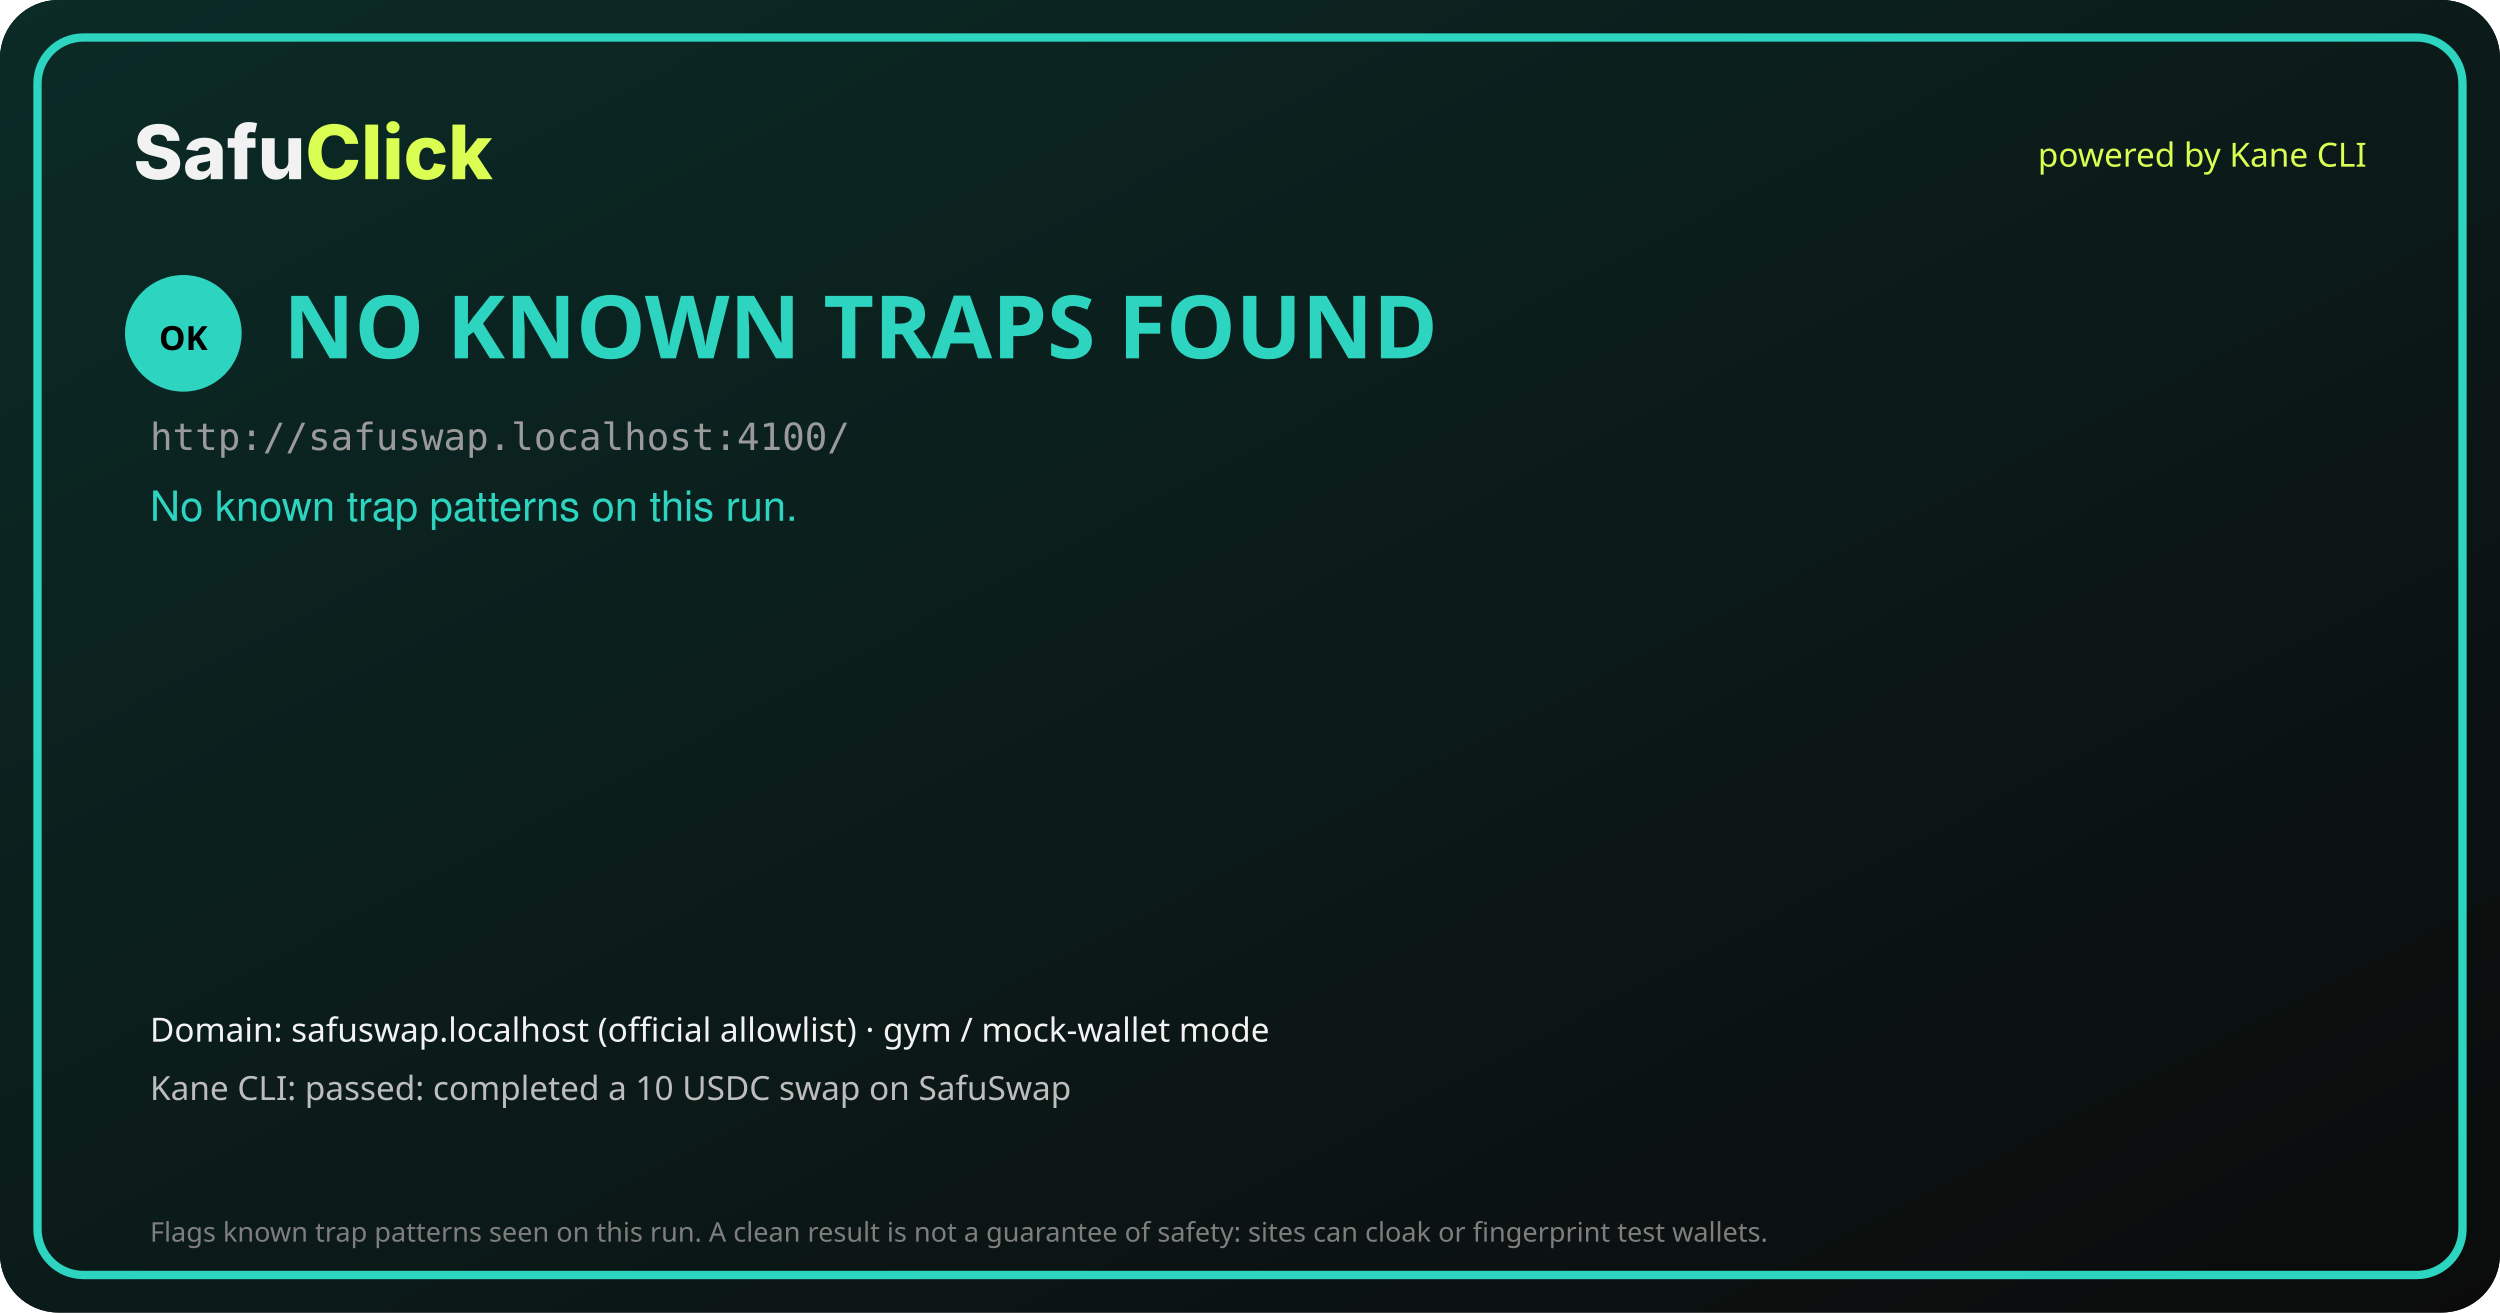
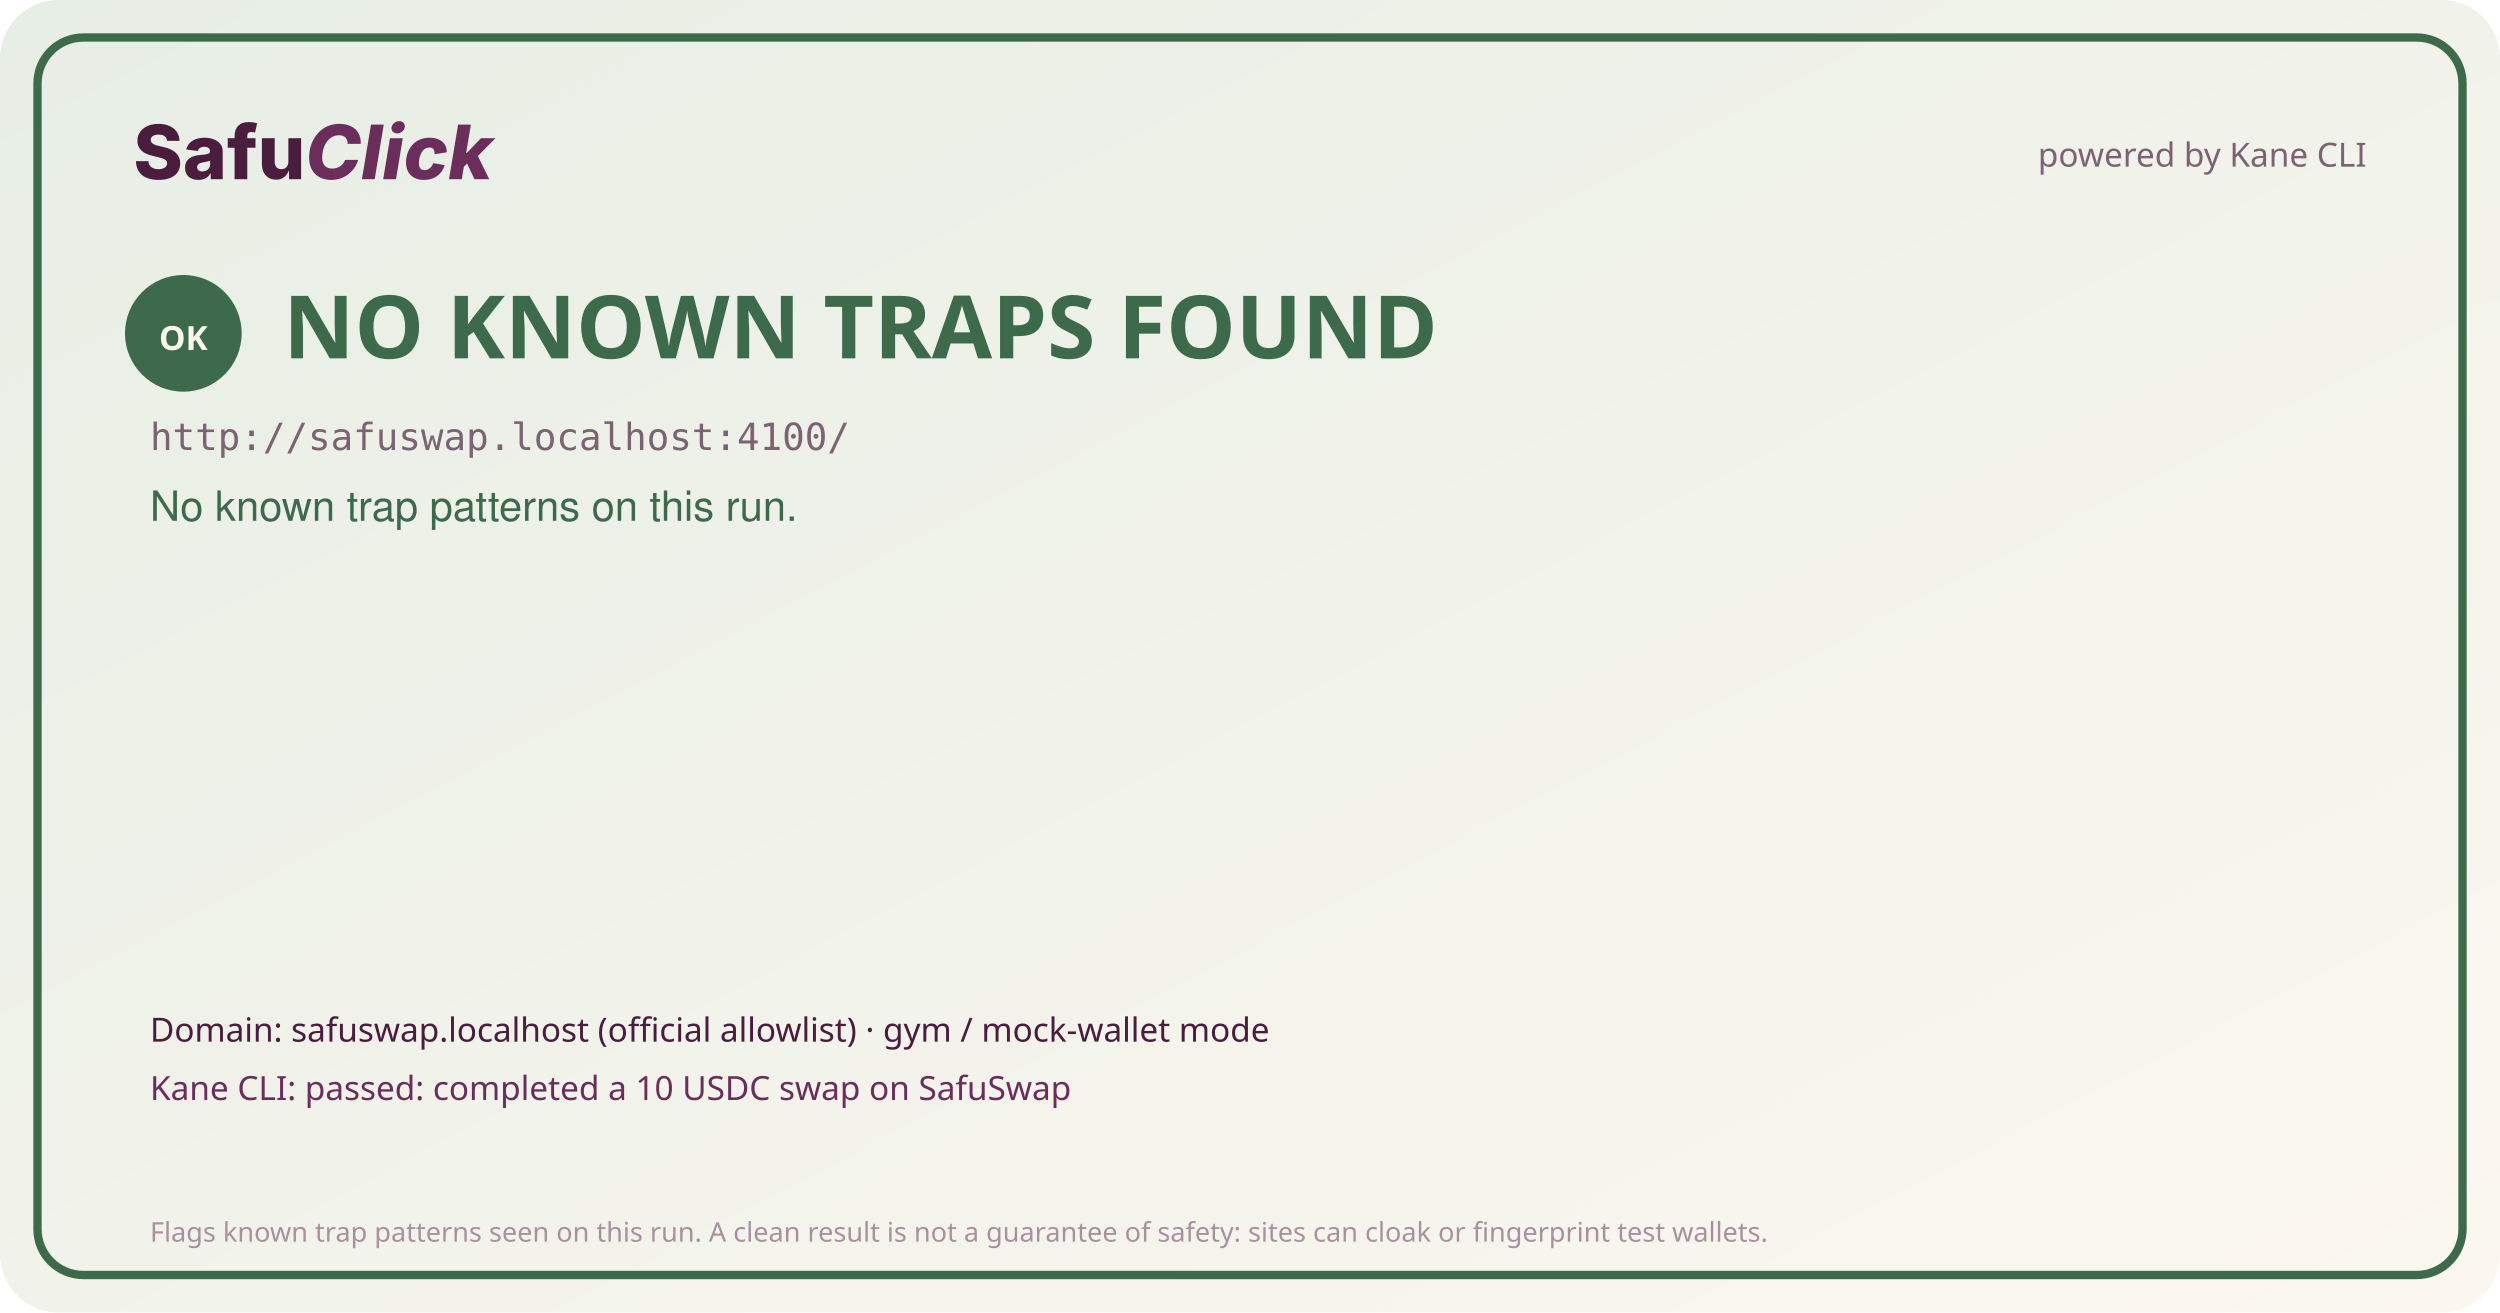
- <svg xmlns="http://www.w3.org/2000/svg" width="1200" height="630" viewBox="0 0 1200 630" font-family="Inter Tight, ui-sans-serif, system-ui, -apple-system, Segoe UI, Helvetica, Arial, sans-serif">
+ <svg xmlns="http://www.w3.org/2000/svg" width="1200" height="630" viewBox="0 0 1200 630" font-family="ui-sans-serif, system-ui, -apple-system, Segoe UI, Helvetica, Arial, sans-serif">
  <defs>
    <linearGradient id="bg" x1="0" y1="0" x2="1" y2="1">
-       <stop offset="0%" stop-color="#0B2B27" />
-       <stop offset="100%" stop-color="#0B0B0B" />
+       <stop offset="0%" stop-color="#E7EEE5" />
+       <stop offset="100%" stop-color="#FBF7EF" />
    </linearGradient>
  </defs>
-   <rect width="1200" height="630" rx="28" fill="#000000" />
  <rect width="1200" height="630" rx="28" fill="url(#bg)" />
-   <rect x="18" y="18" width="1164" height="594" rx="22" fill="none" stroke="#2DD4BF" stroke-width="4" />
-   <text x="64" y="86" font-family="ui-sans-serif, system-ui, -apple-system, sans-serif" font-size="36" font-weight="800" fill="#F2F2F2">Safu<tspan fill="#DAFF52">Click</tspan>
+   <rect x="18" y="18" width="1164" height="594" rx="22" fill="none" stroke="#3E6A4C" stroke-width="4" />
+   <text x="64" y="86" font-family="ui-sans-serif, system-ui, -apple-system, sans-serif" font-size="36" font-weight="800" fill="#4A1D3F">Safu<tspan fill="#6B2D5C" font-style="italic">Click</tspan>
  </text>
-   <text x="1136" y="80" text-anchor="end" font-family="ui-sans-serif, system-ui, sans-serif" font-size="16" fill="#DAFF52">powered by Kane CLI</text>
-   <circle cx="88" cy="160" r="28" fill="#2DD4BF" />
-   <text x="88" y="168" text-anchor="middle" font-family="ui-sans-serif, system-ui, sans-serif" font-size="16" font-weight="800" fill="#000000">OK</text>
-   <text x="136" y="172" font-family="ui-sans-serif, system-ui, sans-serif" font-size="42" font-weight="900" fill="#2DD4BF">NO KNOWN TRAPS FOUND</text>
-   <text x="72" y="216" font-family="IBM Plex Mono, ui-monospace, SFMono-Regular, Menlo, monospace" font-size="18" fill="#9A9A9A">http://safuswap.localhost:4100/</text>
-   <text x="72" y="250" font-size="20" fill="#2DD4BF">No known trap patterns on this run.</text>
-   <text x="72" y="500" font-family="ui-sans-serif, system-ui, sans-serif" font-size="16" fill="#F2F2F2">Domain: safuswap.localhost (official allowlist)  ·  gym / mock-wallet mode</text>
-   <text x="72" y="528" font-family="ui-sans-serif, system-ui, sans-serif" font-size="16" fill="#BDBDBD">Kane CLI: passed: completed a 10 USDC swap on SafuSwap</text>
-   <text x="72" y="596" font-family="ui-sans-serif, system-ui, sans-serif" font-size="13" fill="#7E7E7E">Flags known trap patterns seen on this run. A clean result is not a guarantee of safety: sites can cloak or fingerprint test wallets.</text>
+   <text x="1136" y="80" text-anchor="end" font-family="ui-sans-serif, system-ui, sans-serif" font-size="16" fill="#7D6273">powered by Kane CLI</text>
+   <circle cx="88" cy="160" r="28" fill="#3E6A4C" />
+   <text x="88" y="168" text-anchor="middle" font-family="ui-sans-serif, system-ui, sans-serif" font-size="16" font-weight="800" fill="#FBF7EF">OK</text>
+   <text x="136" y="172" font-family="ui-sans-serif, system-ui, sans-serif" font-size="42" font-weight="900" fill="#3E6A4C">NO KNOWN TRAPS FOUND</text>
+   <text x="72" y="216" font-family="ui-monospace, SFMono-Regular, Menlo, monospace" font-size="18" fill="#7D6273">http://safuswap.localhost:4100/</text>
+   <text x="72" y="250" font-size="20" fill="#3E6A4C">No known trap patterns on this run.</text>
+   <text x="72" y="500" font-family="ui-sans-serif, system-ui, sans-serif" font-size="16" fill="#4A1D3F">Domain: safuswap.localhost (official allowlist)  ·  gym / mock-wallet mode</text>
+   <text x="72" y="528" font-family="ui-sans-serif, system-ui, sans-serif" font-size="16" fill="#6B2D5C">Kane CLI: passed: completed a 10 USDC swap on SafuSwap</text>
+   <text x="72" y="596" font-family="ui-sans-serif, system-ui, sans-serif" font-size="13" fill="#A8909F">Flags known trap patterns seen on this run. A clean result is not a guarantee of safety: sites can cloak or fingerprint test wallets.</text>
</svg>
